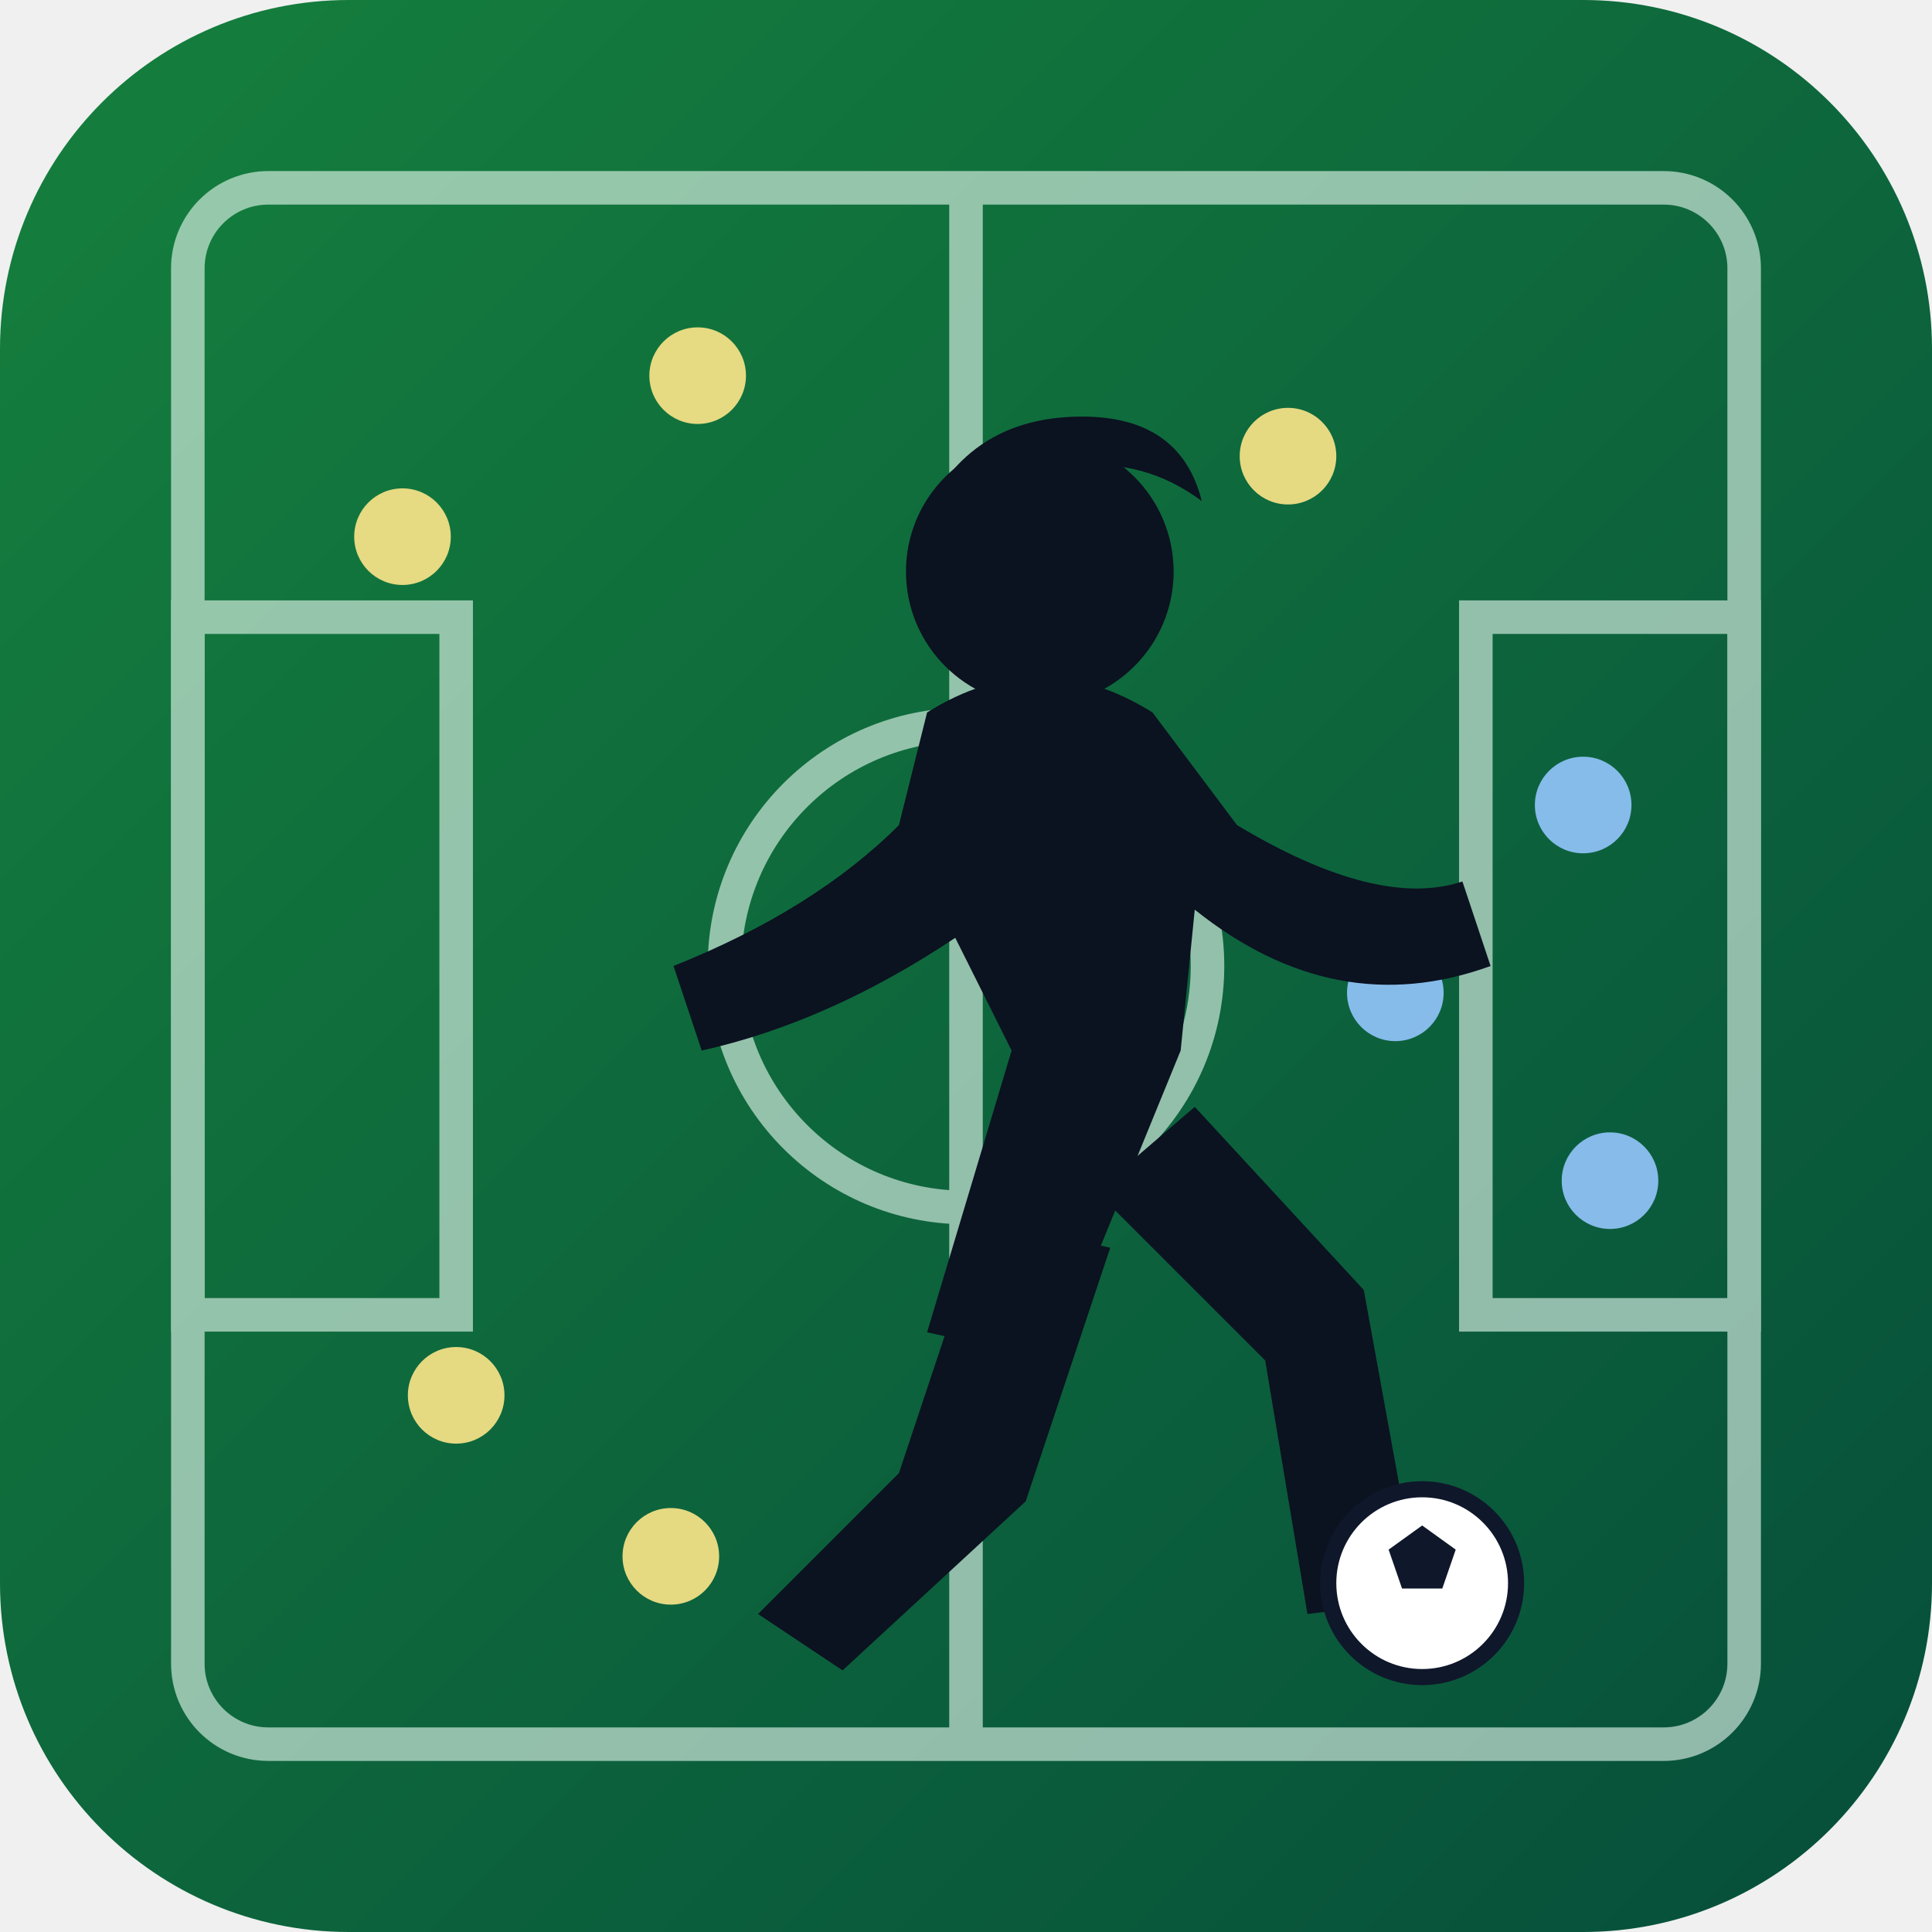
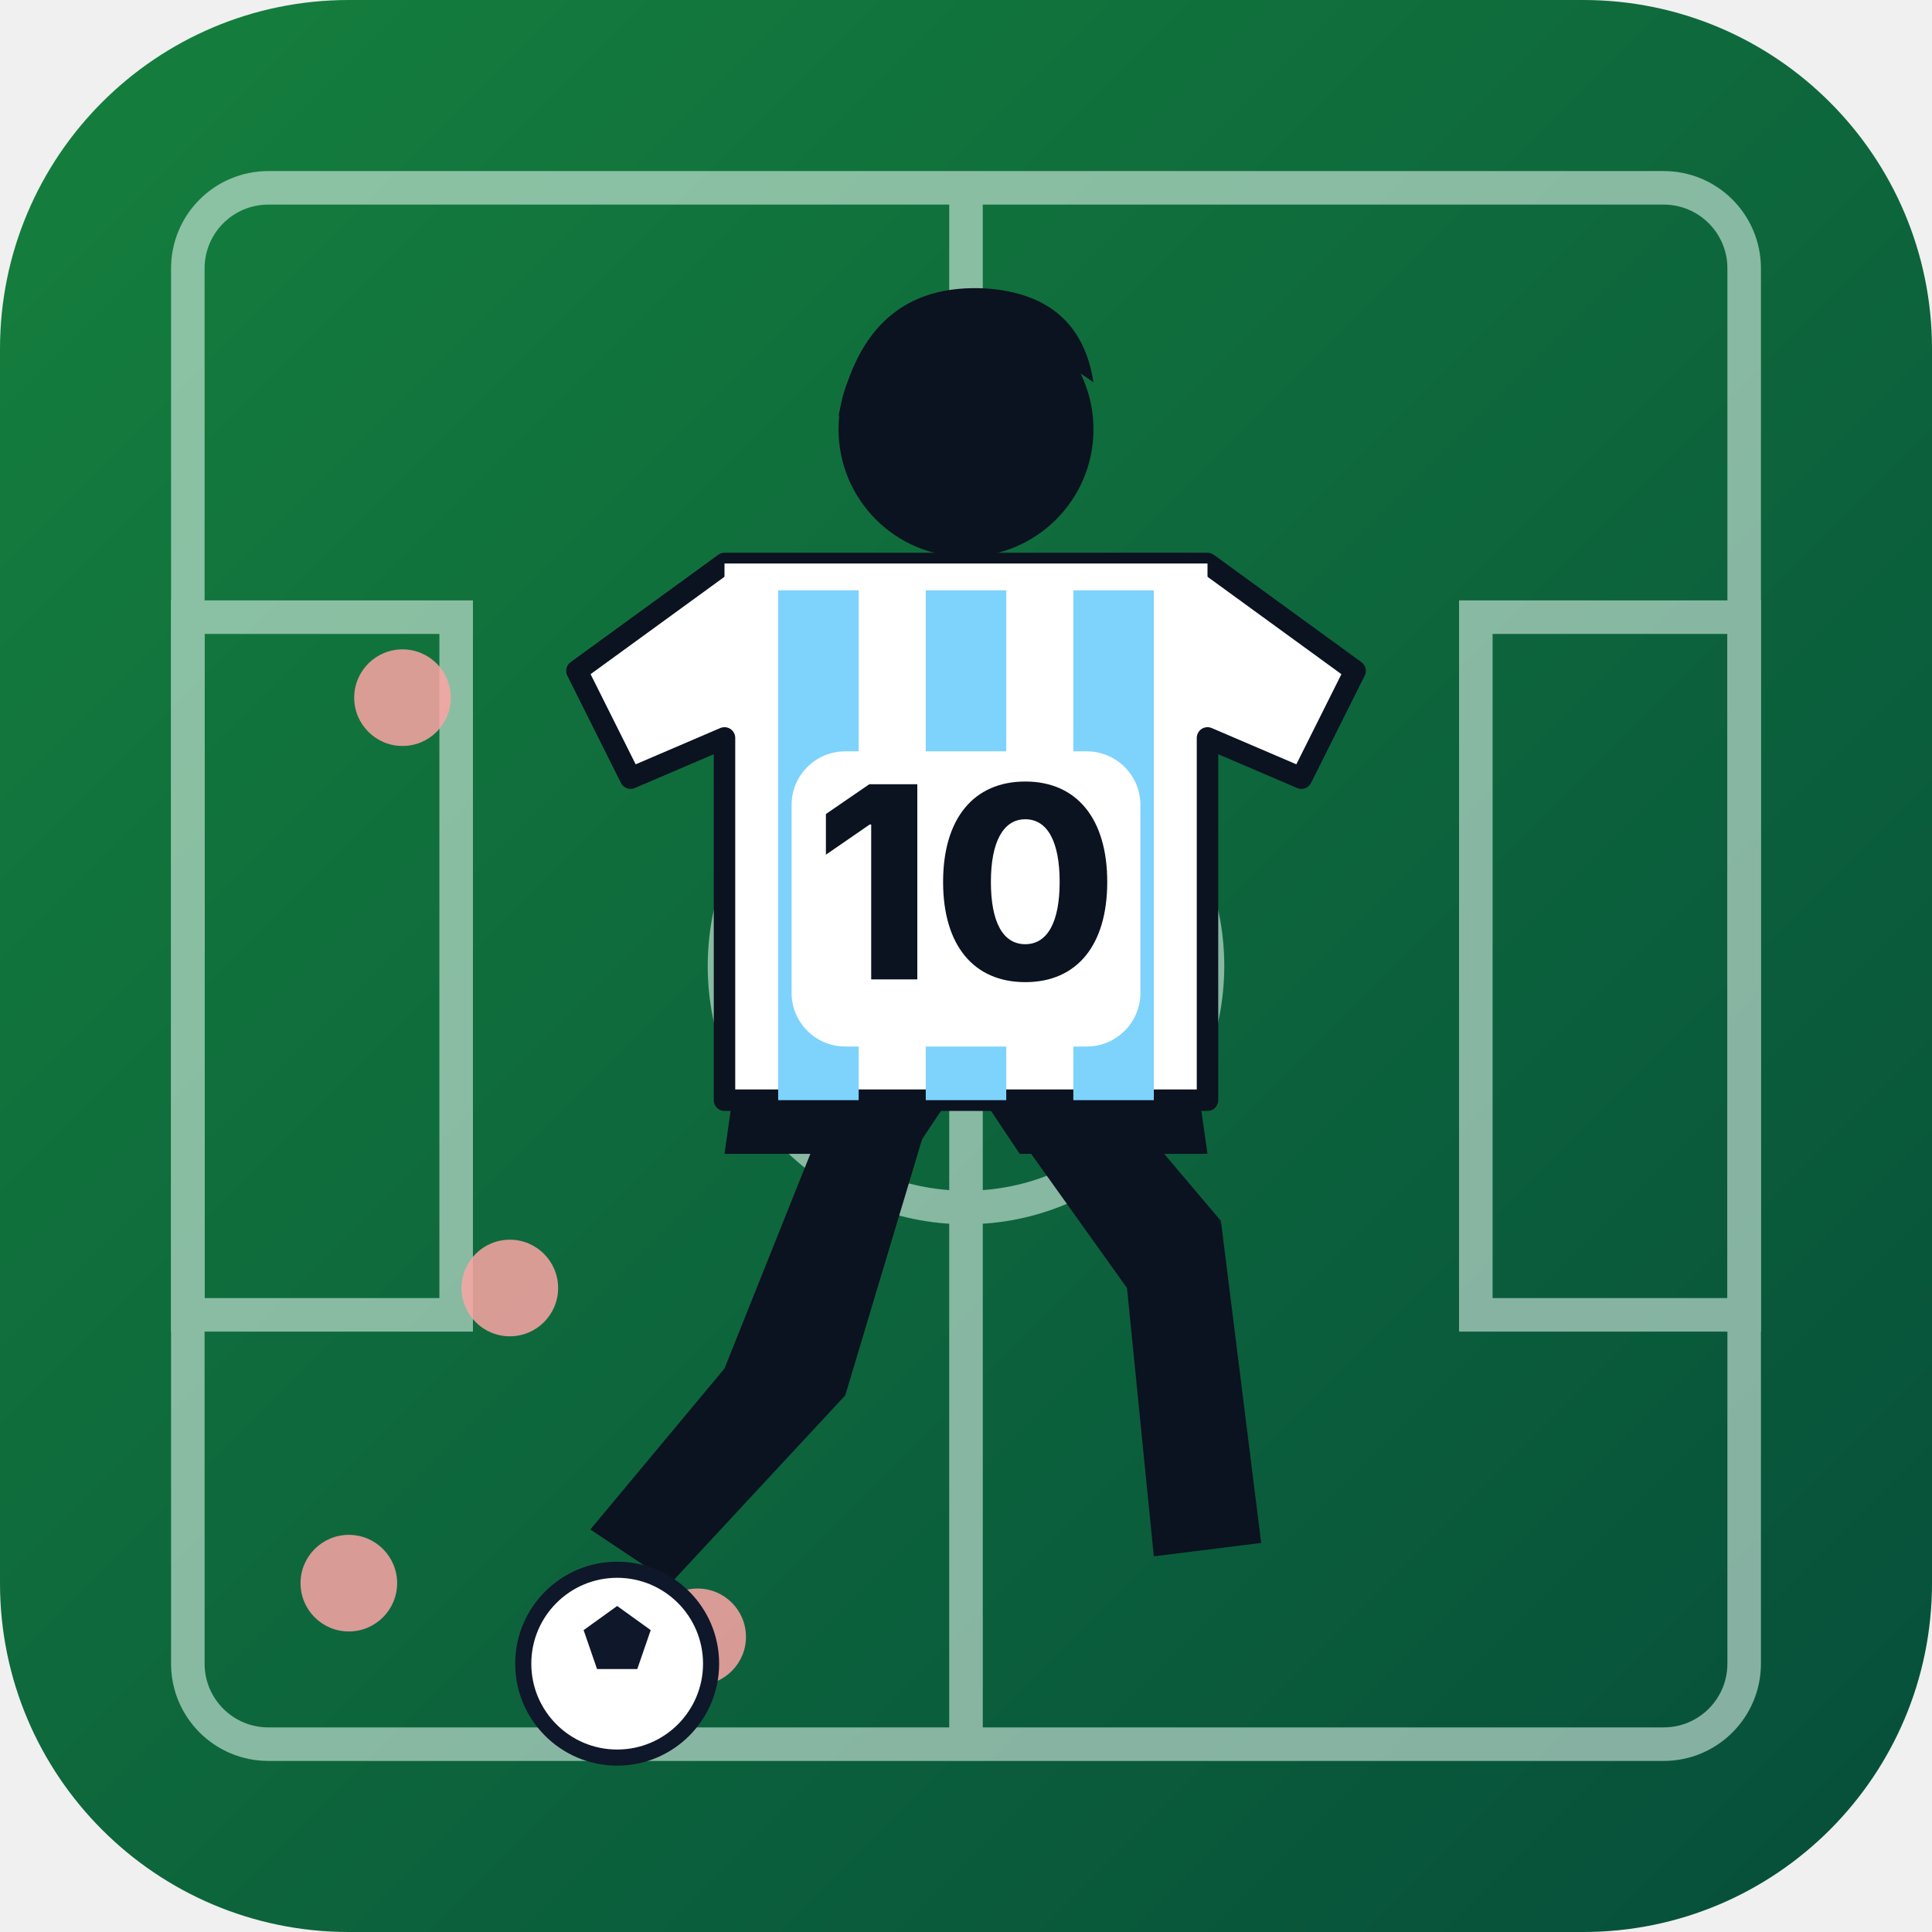
<svg xmlns="http://www.w3.org/2000/svg" viewBox="0 0 144 144" width="144" height="144" role="img" aria-label="MESSI icon">
  <defs>
    <linearGradient id="g-pitch" x1="0" y1="0" x2="1" y2="1">
      <stop offset="0%" stop-color="#15803d" />
      <stop offset="100%" stop-color="#064e3b" />
    </linearGradient>
  </defs>
  <g>
    <rect x="0" y="0" width="144" height="144" rx="26" fill="#0f6b3a" style="fill:url(#g-pitch)" />
-     <g fill="none" stroke="#ecfdf5" stroke-width="2.5" opacity="0.6">
+     <g fill="none" stroke="#ecfdf5" stroke-width="2.5" opacity="0.55">
      <rect x="14" y="14" width="116" height="116" rx="6" />
      <line x1="72" y1="14" x2="72" y2="130" />
      <circle cx="72" cy="72" r="18" />
      <rect x="14" y="46" width="20" height="52" />
      <rect x="110" y="46" width="20" height="52" />
    </g>
-     <g fill="#fde68a" opacity="0.9">
-       <circle cx="30" cy="40" r="3.6" />
-       <circle cx="34" cy="104" r="3.6" />
-       <circle cx="52" cy="28" r="3.6" />
-       <circle cx="50" cy="116" r="3.6" />
-       <circle cx="96" cy="34" r="3.6" />
-       <circle cx="100" cy="112" r="3.6" />
+     <g fill="#fca5a5" opacity="0.85">
+       <circle cx="30" cy="52" r="3.6" />
+       <circle cx="38" cy="96" r="3.6" />
+       <circle cx="52" cy="122" r="3.6" />
+       <circle cx="26" cy="118" r="3.6" />
    </g>
-     <g fill="#93c5fd" opacity="0.9">
-       <circle cx="118" cy="60" r="3.6" />
-       <circle cx="120" cy="88" r="3.6" />
-       <circle cx="104" cy="74" r="3.6" />
+     <g transform="translate(12,10)">
+       <path d="M50 72 l-8 20 l-10 12 l6 4 l13 -14 l6 -20z" fill="#0b1220" />
+       <path d="M62 72 l10 14 l2 20 l8 -1 l-3 -24 l-11 -13z" fill="#0b1220" />
+       <path d="M44 62 h32 l2 14 h-14 l-4 -6 l-4 6 h-14z" fill="#0b1220" />
+       <path d="M31 40 l11 -8 h36 l11 8 l-4 8 l-7 -3 v27 h-36 v-27 l-7 3z" fill="#ffffff" stroke="#0b1220" stroke-width="1.6" stroke-linejoin="round" />
+       <g fill="#7dd3fc">
+         <rect x="46" y="33" width="6" height="39" />
+         <rect x="57" y="33" width="6" height="39" />
+         <rect x="68" y="33" width="6" height="39" />
+       </g>
+       <path d="M42 32 h36 v2 h-36z" fill="#ffffff" />
+       <rect x="47" y="46" width="26" height="22" rx="4" fill="#ffffff" />
+       <text x="60" y="63" text-anchor="middle" font-family="Inter, 'Helvetica Neue', Arial, sans-serif" font-size="20" font-weight="800" fill="#0b1220">10</text>
+       <circle cx="60" cy="22" r="9.5" fill="#0b1220" />
+       <path d="M50.5 21 q2 -10 11 -9.5 q7 0.5 8 7 q-4 -3 -9 -2.5 q-6 0.5 -10 5z" fill="#0b1220" />
    </g>
-     <g fill="#0b1220" transform="translate(46,30) scale(1.05)">
-       <circle cx="30" cy="12" r="9.5" />
-       <path d="M21 10 q3 -9 12 -9 q7 0 8.5 6 q-4 -3 -9 -2.5 q-6 0.5 -11.5 5.5z" />
-       <path d="M22 22 q8 -5 16 0 l6 8 q10 6 16 4 l2 6 q-11 4 -21 -4 l-1 10 l-9 22 l-9 -2 l6 -20 l-4 -8 q-9 6 -18 8 l-2 -6 q10 -4 16 -10z" />
-       <path d="M26 58 l-6 18 l-10 10 l6 4 l13 -12 l6 -18z" />
-       <path d="M34 56 l12 12 l3 18 l8 -1 l-4 -22 l-12 -13z" />
-     </g>
-     <circle cx="106" cy="118" r="7" fill="#ffffff" stroke="#0f172a" stroke-width="1.2" />
-     <path d="M103.5 115.5 l2.5 -1.8 l2.5 1.8 l-1 2.9 h-3 z" fill="#0f172a" />
+     <circle cx="46" cy="124" r="7" fill="#ffffff" stroke="#0f172a" stroke-width="1.2" />
+     <path d="M43.5 121.5 l2.5 -1.8 l2.5 1.8 l-1 2.9 h-3 z" fill="#0f172a" />
  </g>
</svg>
